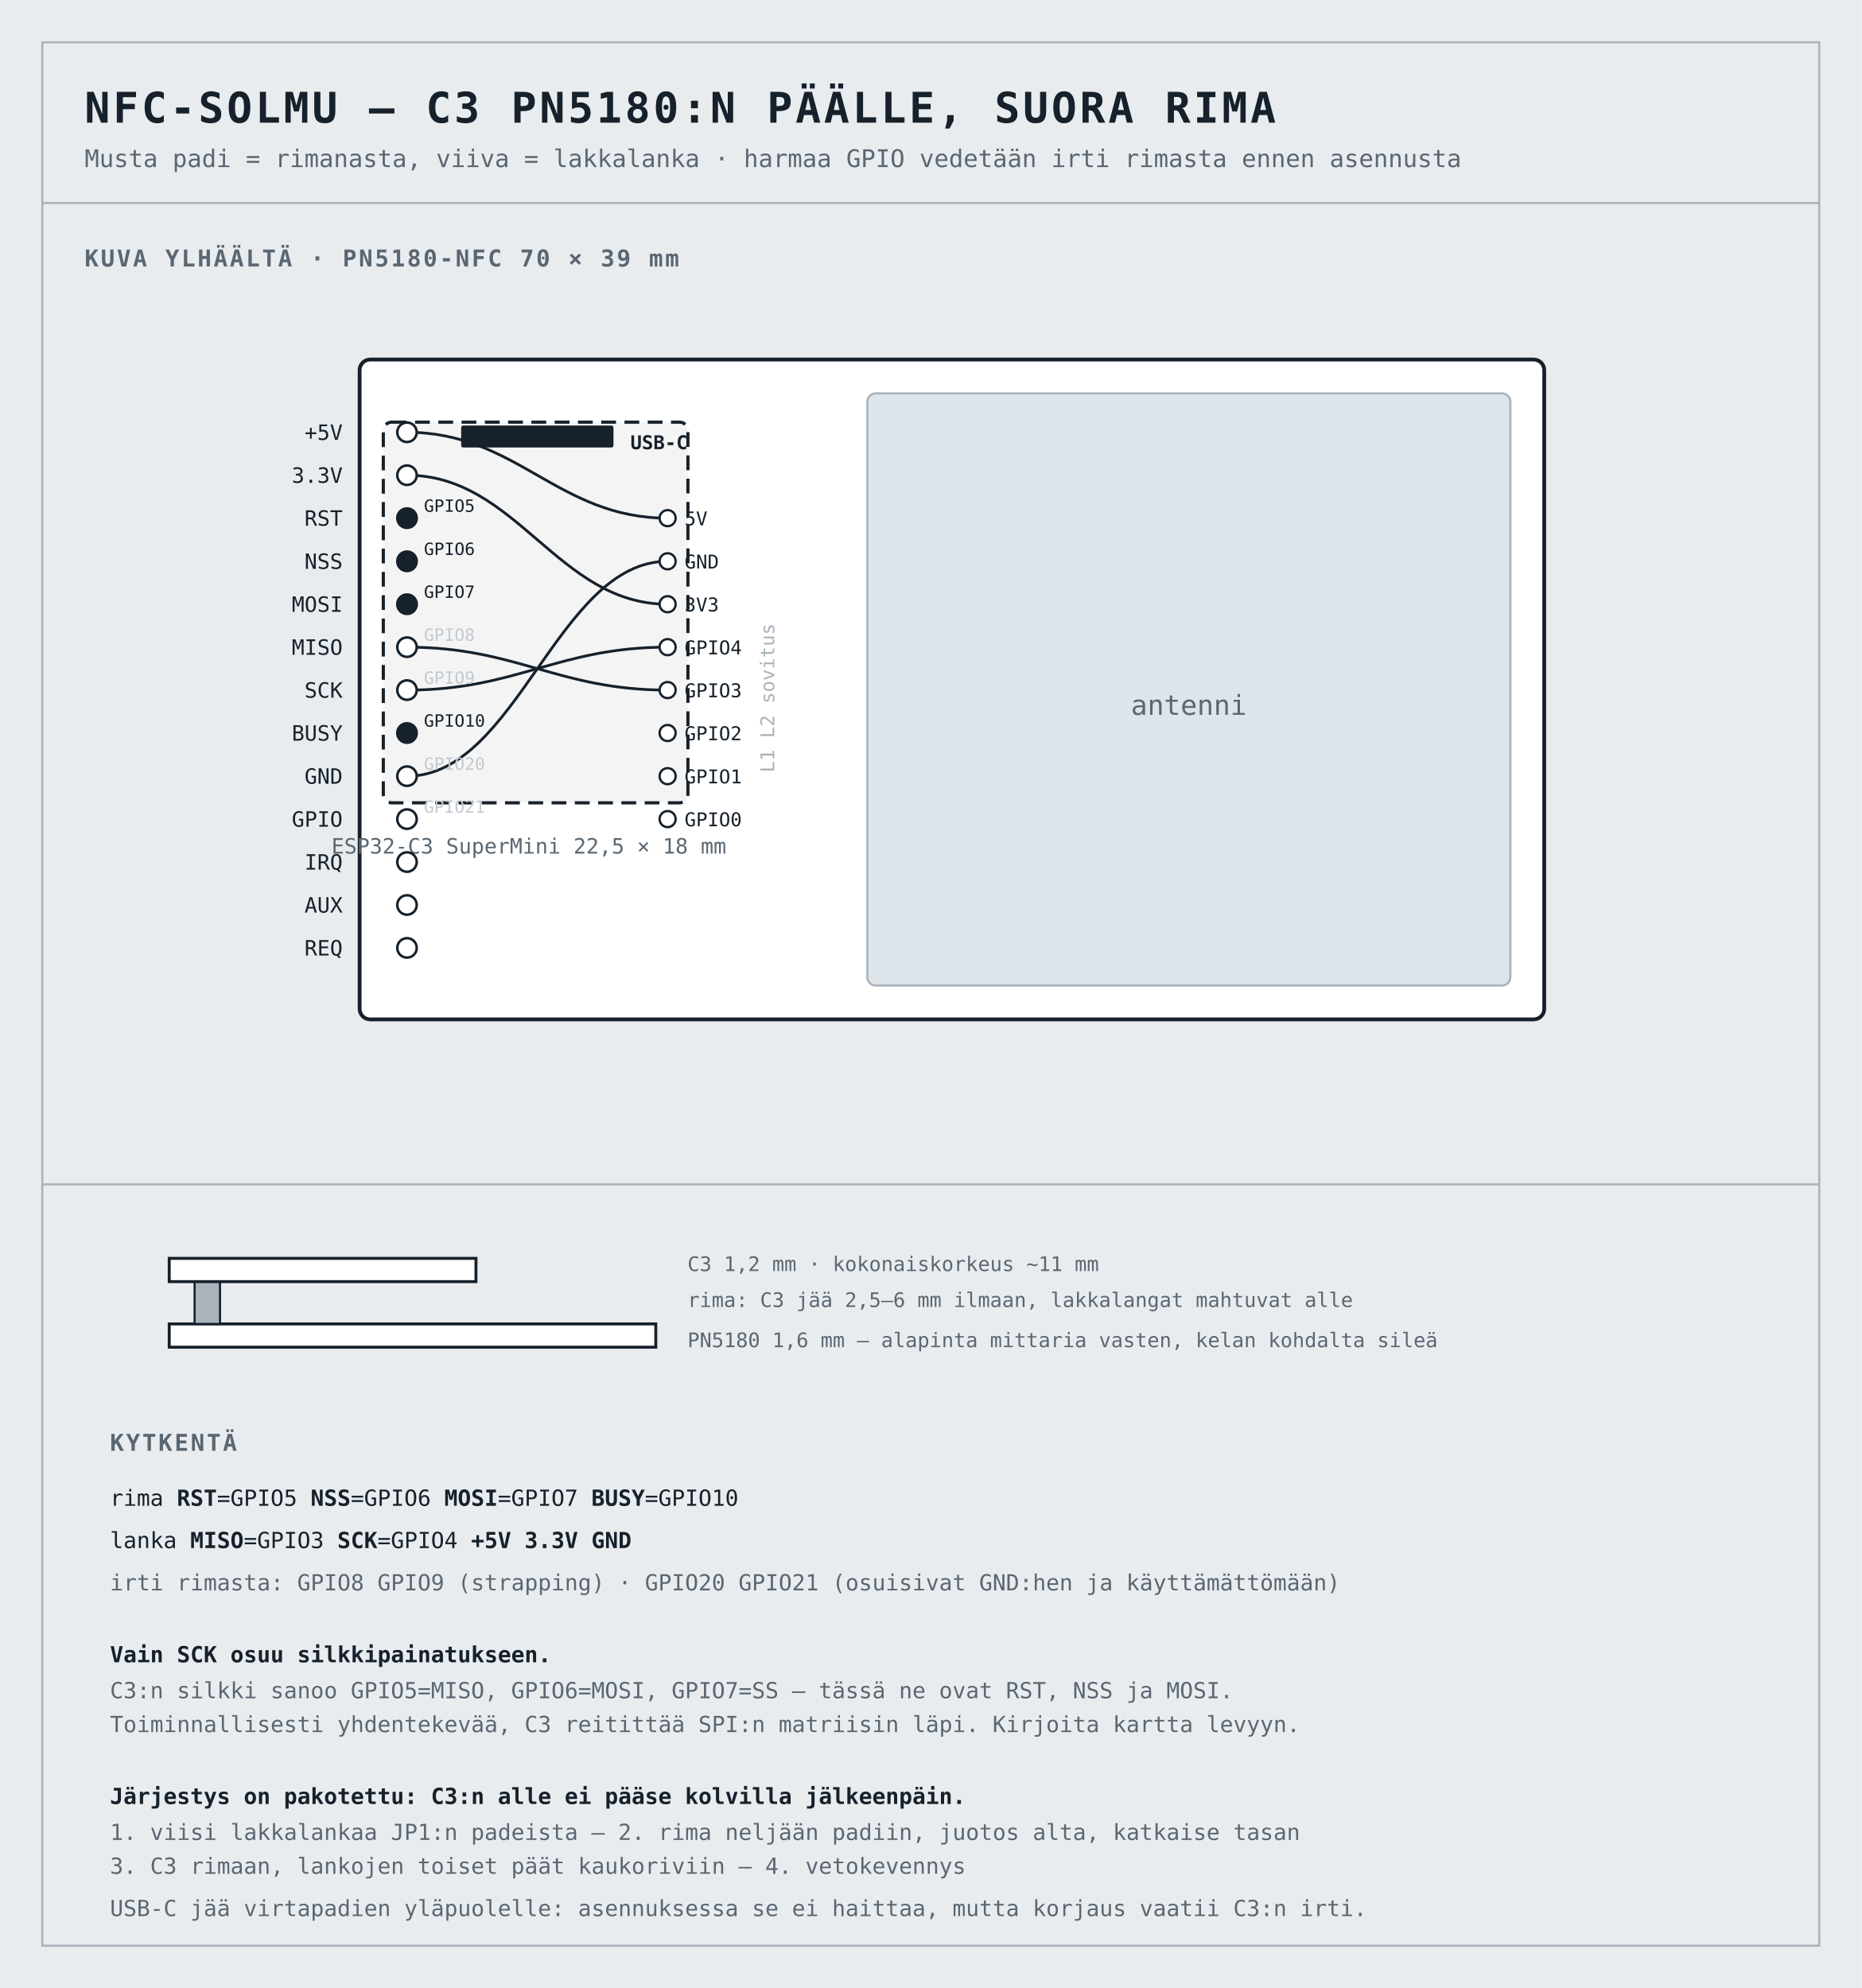
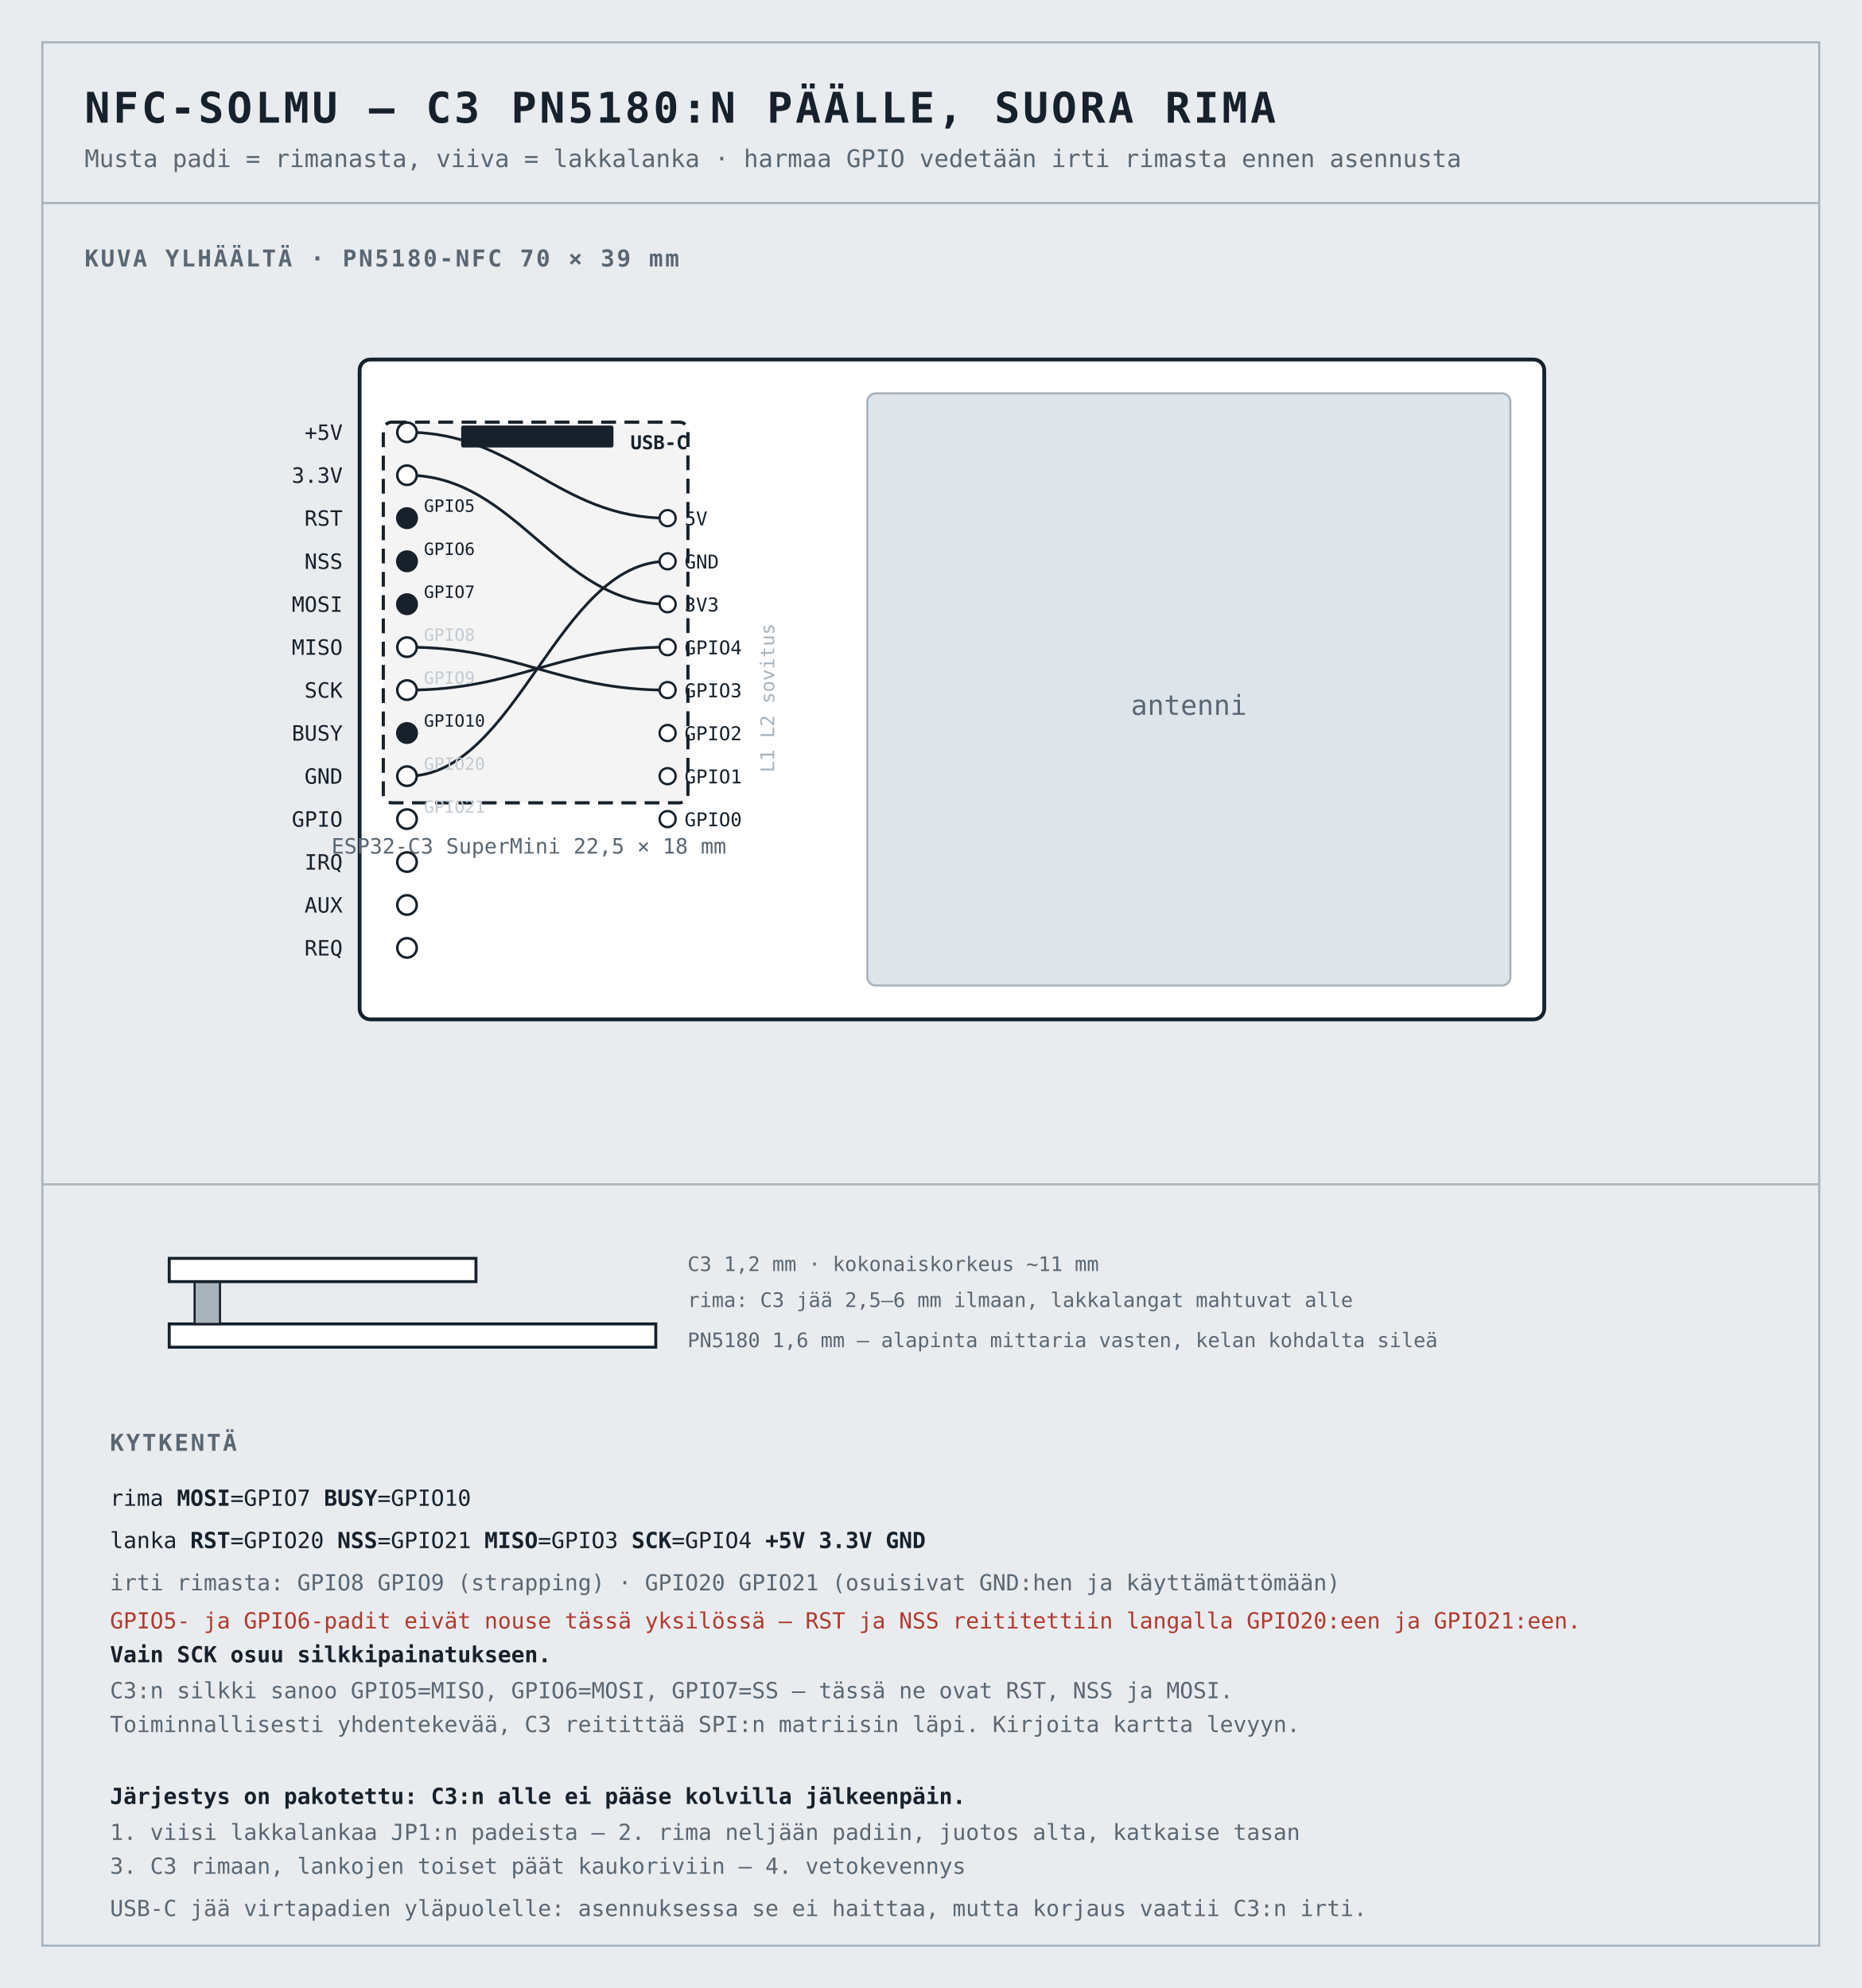
<svg xmlns="http://www.w3.org/2000/svg" viewBox="0 0 880 940" width="880" height="940" font-family="ui-monospace, SFMono-Regular, Menlo, Consolas, monospace">
  <rect width="880" height="940" fill="#E9ECEF" />
  <rect x="20" y="20" width="840" height="900" fill="none" stroke="#A8B3BC" />
  <text x="40" y="58" font-size="20" font-weight="700" fill="#16212B" letter-spacing="1.4">NFC-SOLMU — C3 PN5180:N PÄÄLLE, SUORA RIMA</text>
  <text x="40" y="79" font-size="11.5" fill="#5A6772">Musta padi = rimanasta, viiva = lakkalanka · harmaa GPIO vedetään irti rimasta ennen asennusta</text>
  <line x1="20" y1="96" x2="860" y2="96" stroke="#A8B3BC" />
  <text x="40" y="126" font-size="11" font-weight="700" fill="#5A6772" letter-spacing="1">KUVA YLHÄÄLTÄ · PN5180-NFC 70 × 39 mm</text>
  <rect x="170" y="170" width="560.0" height="312.0" rx="5" fill="#FFFFFF" stroke="#16212B" stroke-width="1.8" />
  <rect x="410.0" y="186.0" width="304.0" height="280.0" rx="4" fill="#DDE4EA" stroke="#A8B3BC" />
  <text x="562.0" y="338.0" font-size="13" fill="#5A6772" text-anchor="middle">antenni</text>
  <text x="366.0" y="330.0" font-size="9" fill="#A8B3BC" text-anchor="middle" transform="rotate(-90 366.0 330.0)">L1 L2 sovitus</text>
  <rect x="181.2" y="199.6" width="144.0" height="180.0" rx="4" fill="#16212B" fill-opacity="0.05" stroke="#16212B" stroke-width="1.5" stroke-dasharray="7 4" />
  <text x="250.0" y="403.6" font-size="10" fill="#5A6772" text-anchor="middle">ESP32-C3 SuperMini 22,5 × 18 mm</text>
  <rect x="218.0" y="201.2" width="72.0" height="10.4" rx="1" fill="#16212B" />
  <text x="298.0" y="212.4" font-size="9" font-weight="700" fill="#16212B">USB-C</text>
  <path d="M192.4 204.4 C244.4 204.4 263.6 245.0 315.6 245.0" fill="none" stroke="#16212B" stroke-width="1.3" />
  <path d="M192.4 224.7 C244.4 224.7 263.6 285.7 315.6 285.7" fill="none" stroke="#16212B" stroke-width="1.3" />
  <path d="M192.4 367.0 C244.4 367.0 263.6 265.4 315.6 265.4" fill="none" stroke="#16212B" stroke-width="1.3" />
  <path d="M192.4 306.0 C244.4 306.0 263.6 326.3 315.6 326.3" fill="none" stroke="#16212B" stroke-width="1.3" />
  <path d="M192.4 326.3 C244.4 326.3 263.6 306.0 315.6 306.0" fill="none" stroke="#16212B" stroke-width="1.3" />
  <circle cx="192.4" cy="204.4" r="4.6" fill="#FFFFFF" stroke="#16212B" stroke-width="1.2" />
  <text x="162" y="208.0" font-size="10" fill="#16212B" text-anchor="end">+5V</text>
  <circle cx="192.4" cy="224.7" r="4.6" fill="#FFFFFF" stroke="#16212B" stroke-width="1.2" />
  <text x="162" y="228.3" font-size="10" fill="#16212B" text-anchor="end">3.3V</text>
  <circle cx="192.4" cy="245.0" r="4.6" fill="#16212B" stroke="#16212B" stroke-width="1.2" />
  <text x="162" y="248.6" font-size="10" fill="#16212B" text-anchor="end">RST</text>
  <text x="200.4" y="242.0" font-size="8" fill="#16212B">GPIO5</text>
  <circle cx="315.6" cy="245.0" r="3.8" fill="#FFFFFF" stroke="#16212B" stroke-width="1.1" />
  <text x="323.6" y="248.4" font-size="9" fill="#16212B">5V</text>
  <circle cx="192.4" cy="265.4" r="4.6" fill="#16212B" stroke="#16212B" stroke-width="1.2" />
  <text x="162" y="269.0" font-size="10" fill="#16212B" text-anchor="end">NSS</text>
  <text x="200.4" y="262.4" font-size="8" fill="#16212B">GPIO6</text>
  <circle cx="315.6" cy="265.4" r="3.8" fill="#FFFFFF" stroke="#16212B" stroke-width="1.1" />
  <text x="323.6" y="268.8" font-size="9" fill="#16212B">GND</text>
  <circle cx="192.4" cy="285.7" r="4.6" fill="#16212B" stroke="#16212B" stroke-width="1.2" />
  <text x="162" y="289.3" font-size="10" fill="#16212B" text-anchor="end">MOSI</text>
  <text x="200.4" y="282.7" font-size="8" fill="#16212B">GPIO7</text>
  <circle cx="315.6" cy="285.7" r="3.8" fill="#FFFFFF" stroke="#16212B" stroke-width="1.1" />
  <text x="323.6" y="289.1" font-size="9" fill="#16212B">3V3</text>
  <circle cx="192.4" cy="306.0" r="4.6" fill="#FFFFFF" stroke="#16212B" stroke-width="1.2" />
  <text x="162" y="309.6" font-size="10" fill="#16212B" text-anchor="end">MISO</text>
  <text x="200.4" y="303.0" font-size="8" fill="#C2CAD1">GPIO8</text>
  <circle cx="315.6" cy="306.0" r="3.8" fill="#FFFFFF" stroke="#16212B" stroke-width="1.1" />
  <text x="323.6" y="309.4" font-size="9" fill="#16212B">GPIO4</text>
  <circle cx="192.4" cy="326.3" r="4.6" fill="#FFFFFF" stroke="#16212B" stroke-width="1.2" />
  <text x="162" y="329.9" font-size="10" fill="#16212B" text-anchor="end">SCK</text>
  <text x="200.4" y="323.3" font-size="8" fill="#C2CAD1">GPIO9</text>
  <circle cx="315.6" cy="326.3" r="3.8" fill="#FFFFFF" stroke="#16212B" stroke-width="1.1" />
  <text x="323.6" y="329.7" font-size="9" fill="#16212B">GPIO3</text>
  <circle cx="192.4" cy="346.6" r="4.6" fill="#16212B" stroke="#16212B" stroke-width="1.2" />
  <text x="162" y="350.2" font-size="10" fill="#16212B" text-anchor="end">BUSY</text>
  <text x="200.4" y="343.6" font-size="8" fill="#16212B">GPIO10</text>
  <circle cx="315.6" cy="346.6" r="3.8" fill="#FFFFFF" stroke="#16212B" stroke-width="1.1" />
  <text x="323.6" y="350.0" font-size="9" fill="#16212B">GPIO2</text>
  <circle cx="192.4" cy="367.0" r="4.6" fill="#FFFFFF" stroke="#16212B" stroke-width="1.2" />
  <text x="162" y="370.6" font-size="10" fill="#16212B" text-anchor="end">GND</text>
  <text x="200.4" y="364.0" font-size="8" fill="#C2CAD1">GPIO20</text>
  <circle cx="315.6" cy="367.0" r="3.8" fill="#FFFFFF" stroke="#16212B" stroke-width="1.1" />
  <text x="323.6" y="370.4" font-size="9" fill="#16212B">GPIO1</text>
  <circle cx="192.4" cy="387.3" r="4.6" fill="#FFFFFF" stroke="#16212B" stroke-width="1.2" />
  <text x="162" y="390.9" font-size="10" fill="#16212B" text-anchor="end">GPIO</text>
  <text x="200.4" y="384.3" font-size="8" fill="#C2CAD1">GPIO21</text>
  <circle cx="315.6" cy="387.3" r="3.8" fill="#FFFFFF" stroke="#16212B" stroke-width="1.1" />
  <text x="323.6" y="390.7" font-size="9" fill="#16212B">GPIO0</text>
  <circle cx="192.4" cy="407.6" r="4.6" fill="#FFFFFF" stroke="#16212B" stroke-width="1.2" />
  <text x="162" y="411.2" font-size="10" fill="#16212B" text-anchor="end">IRQ</text>
  <circle cx="192.4" cy="427.9" r="4.6" fill="#FFFFFF" stroke="#16212B" stroke-width="1.2" />
  <text x="162" y="431.5" font-size="10" fill="#16212B" text-anchor="end">AUX</text>
  <circle cx="192.4" cy="448.2" r="4.6" fill="#FFFFFF" stroke="#16212B" stroke-width="1.2" />
  <text x="162" y="451.8" font-size="10" fill="#16212B" text-anchor="end">REQ</text>
  <line x1="20" y1="560" x2="860" y2="560" stroke="#A8B3BC" />
  <g>
    <rect x="80" y="626" width="230" height="11" fill="#FFFFFF" stroke="#16212B" stroke-width="1.4" />
    <rect x="92" y="606" width="12" height="20" fill="#A8B3BC" stroke="#16212B" />
    <rect x="80" y="595" width="145" height="11" fill="#FFFFFF" stroke="#16212B" stroke-width="1.4" />
    <text x="325" y="637" font-size="9.5" fill="#5A6772">PN5180 1,6 mm — alapinta mittaria vasten, kelan kohdalta sileä</text>
    <text x="325" y="618" font-size="9.5" fill="#5A6772">rima: C3 jää 2,5–6 mm ilmaan, lakkalangat mahtuvat alle</text>
    <text x="325" y="601" font-size="9.5" fill="#5A6772">C3 1,2 mm · kokonaiskorkeus ~11 mm</text>
  </g>
  <text x="52" y="686" font-size="11" font-weight="700" fill="#5A6772" letter-spacing="1">KYTKENTÄ</text>
  <g font-size="10.5" fill="#16212B">
-     <text x="52" y="712">rima  <tspan font-weight="700">RST</tspan>=GPIO5  <tspan font-weight="700">NSS</tspan>=GPIO6  <tspan font-weight="700">MOSI</tspan>=GPIO7  <tspan font-weight="700">BUSY</tspan>=GPIO10</text>
-     <text x="52" y="732">lanka <tspan font-weight="700">MISO</tspan>=GPIO3  <tspan font-weight="700">SCK</tspan>=GPIO4  <tspan font-weight="700">+5V</tspan>
+     <text x="52" y="712">rima  <tspan font-weight="700">MOSI</tspan>=GPIO7  <tspan font-weight="700">BUSY</tspan>=GPIO10</text>
+     <text x="52" y="732">lanka <tspan font-weight="700">RST</tspan>=GPIO20  <tspan font-weight="700">NSS</tspan>=GPIO21  <tspan font-weight="700">MISO</tspan>=GPIO3  <tspan font-weight="700">SCK</tspan>=GPIO4  <tspan font-weight="700">+5V</tspan>
      <tspan font-weight="700">3.3V</tspan>
      <tspan font-weight="700">GND</tspan>
    </text>
    <text x="52" y="752" fill="#5A6772">irti rimasta: GPIO8 GPIO9 (strapping) · GPIO20 GPIO21 (osuisivat GND:hen ja käyttämättömään)</text>
+     <text x="52" y="770" fill="#B03A2E">GPIO5- ja GPIO6-padit eivät nouse tässä yksilössä — RST ja NSS reititettiin langalla GPIO20:een ja GPIO21:een.</text>
    <text x="52" y="786" font-weight="700">Vain SCK osuu silkkipainatukseen.</text>
    <text x="52" y="803" fill="#5A6772">C3:n silkki sanoo GPIO5=MISO, GPIO6=MOSI, GPIO7=SS — tässä ne ovat RST, NSS ja MOSI.</text>
    <text x="52" y="819" fill="#5A6772">Toiminnallisesti yhdentekevää, C3 reitittää SPI:n matriisin läpi. Kirjoita kartta levyyn.</text>
    <text x="52" y="853" font-weight="700">Järjestys on pakotettu: C3:n alle ei pääse kolvilla jälkeenpäin.</text>
    <text x="52" y="870" fill="#5A6772">1. viisi lakkalankaa JP1:n padeista — 2. rima neljään padiin, juotos alta, katkaise tasan</text>
    <text x="52" y="886" fill="#5A6772">3. C3 rimaan, lankojen toiset päät kaukoriviin — 4. vetokevennys</text>
    <text x="52" y="906" fill="#5A6772">USB-C jää virtapadien yläpuolelle: asennuksessa se ei haittaa, mutta korjaus vaatii C3:n irti.</text>
  </g>
</svg>
